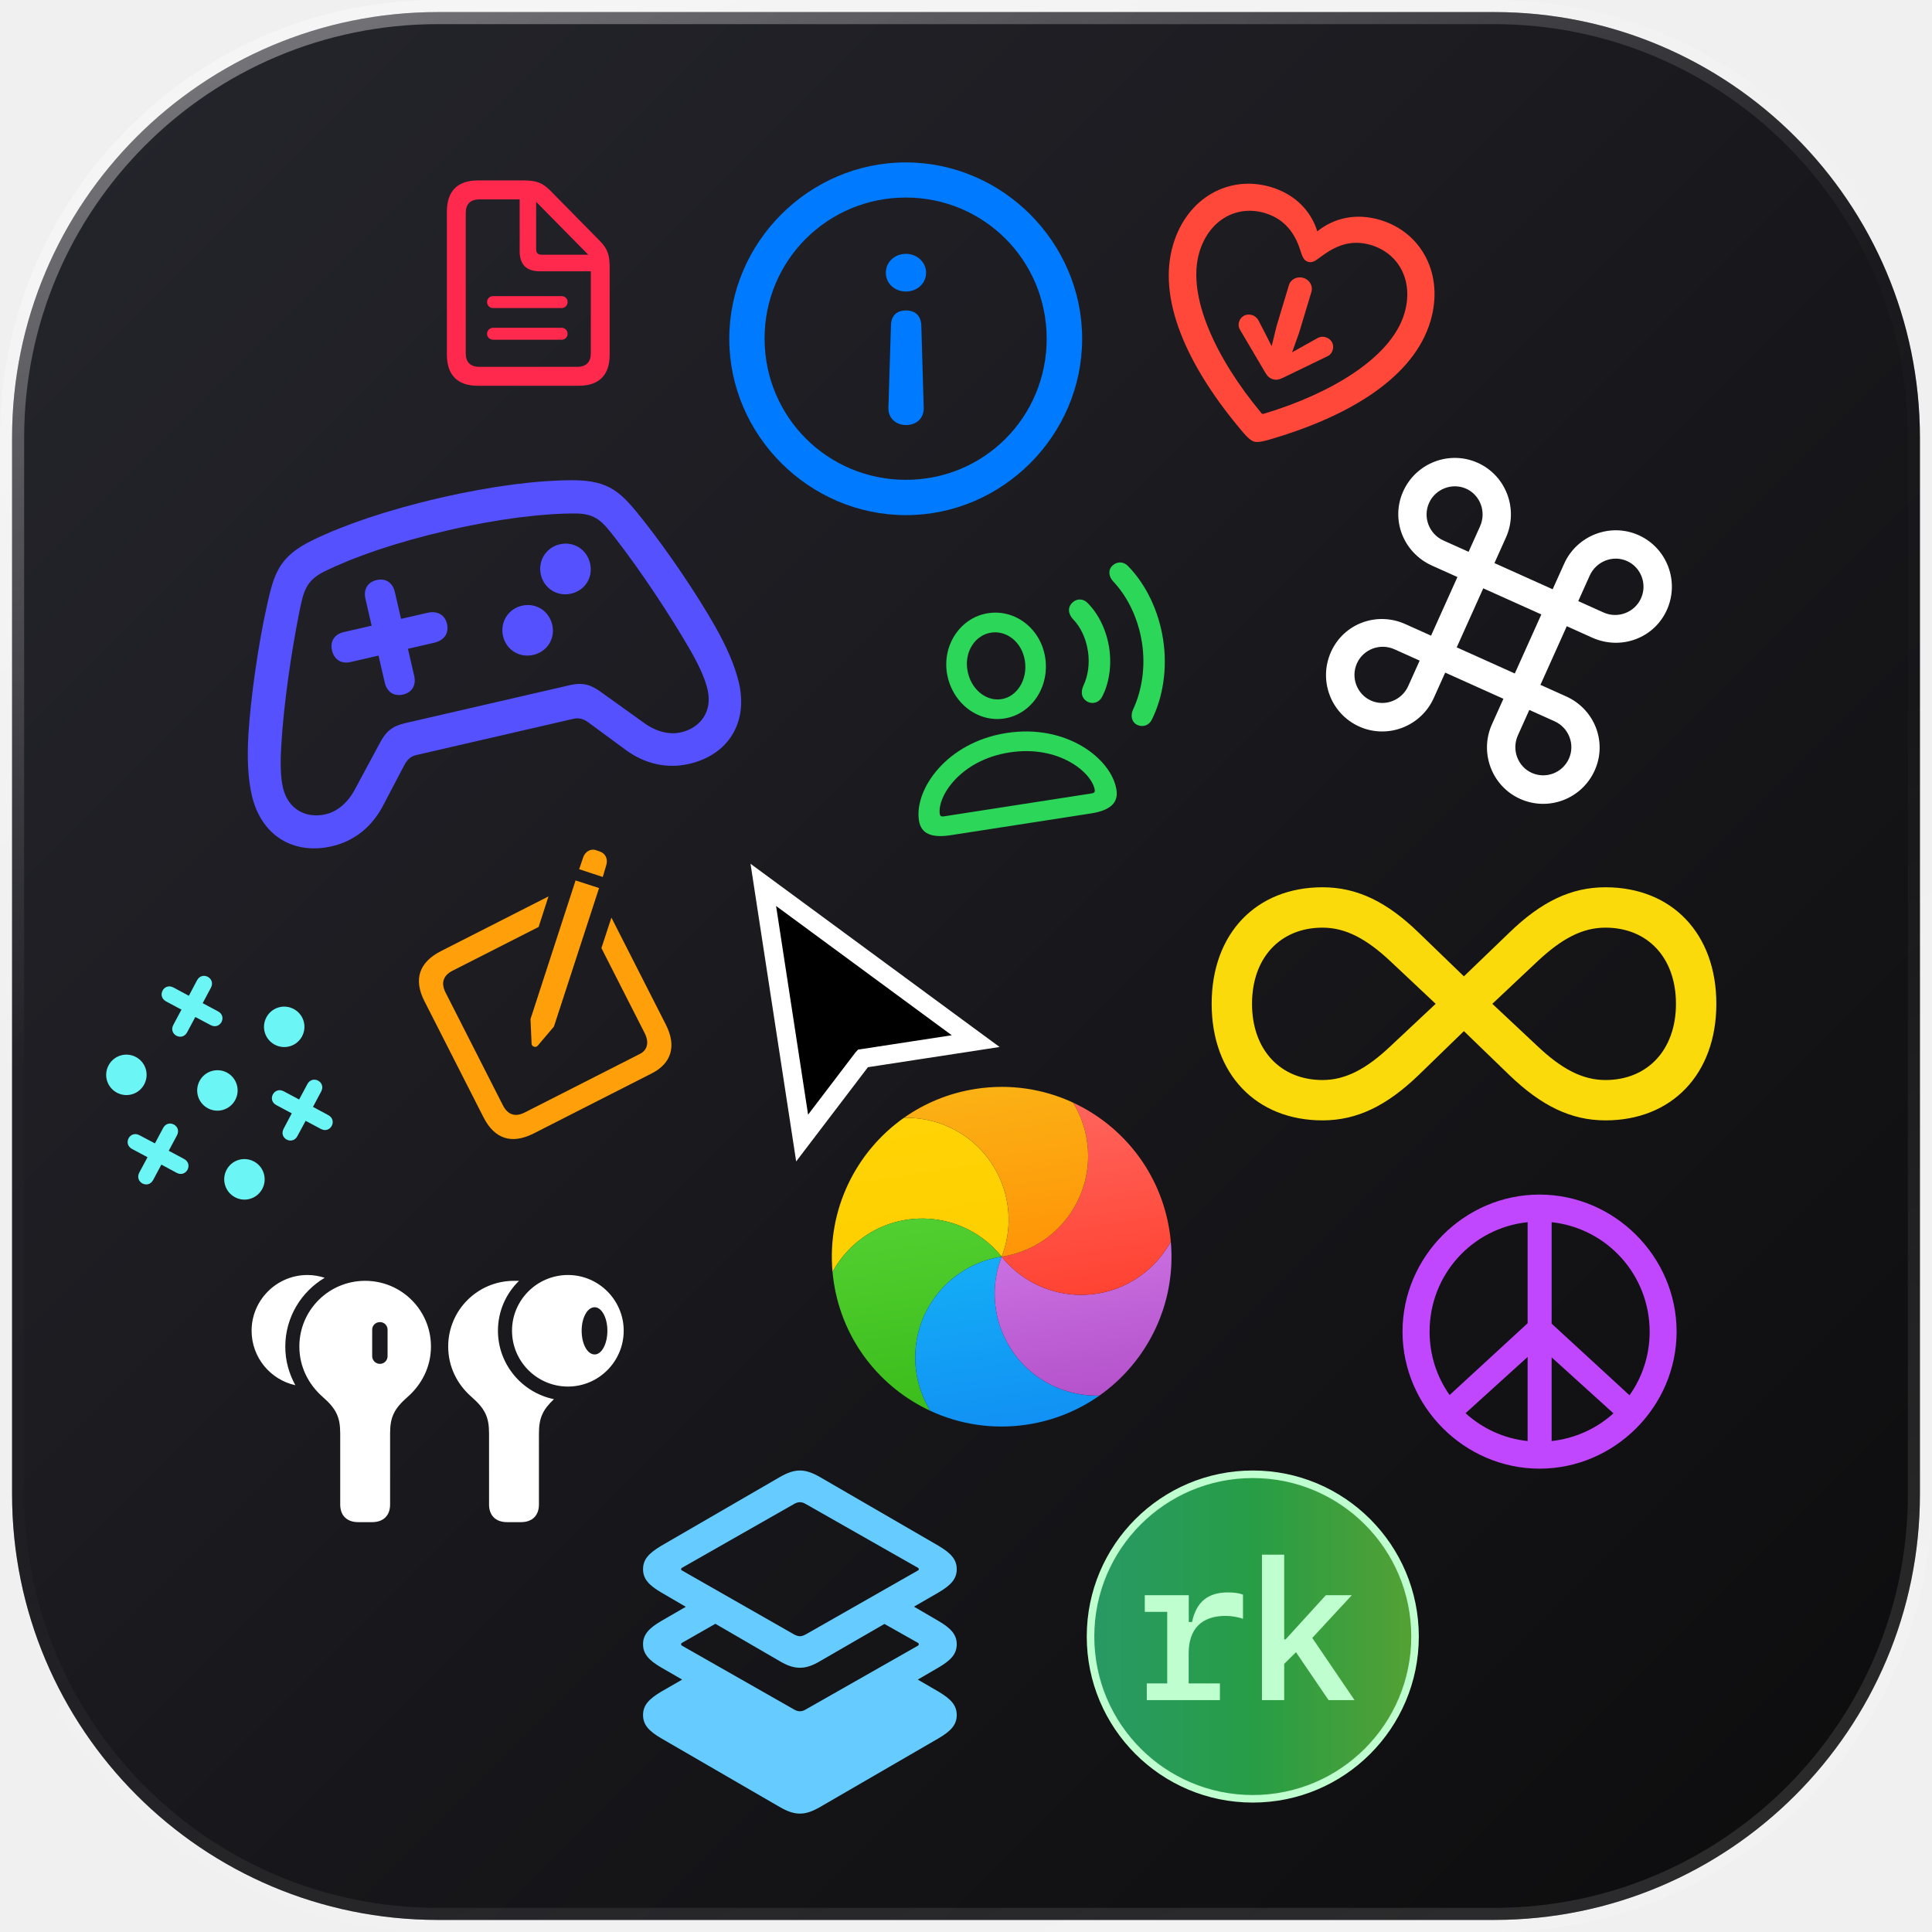
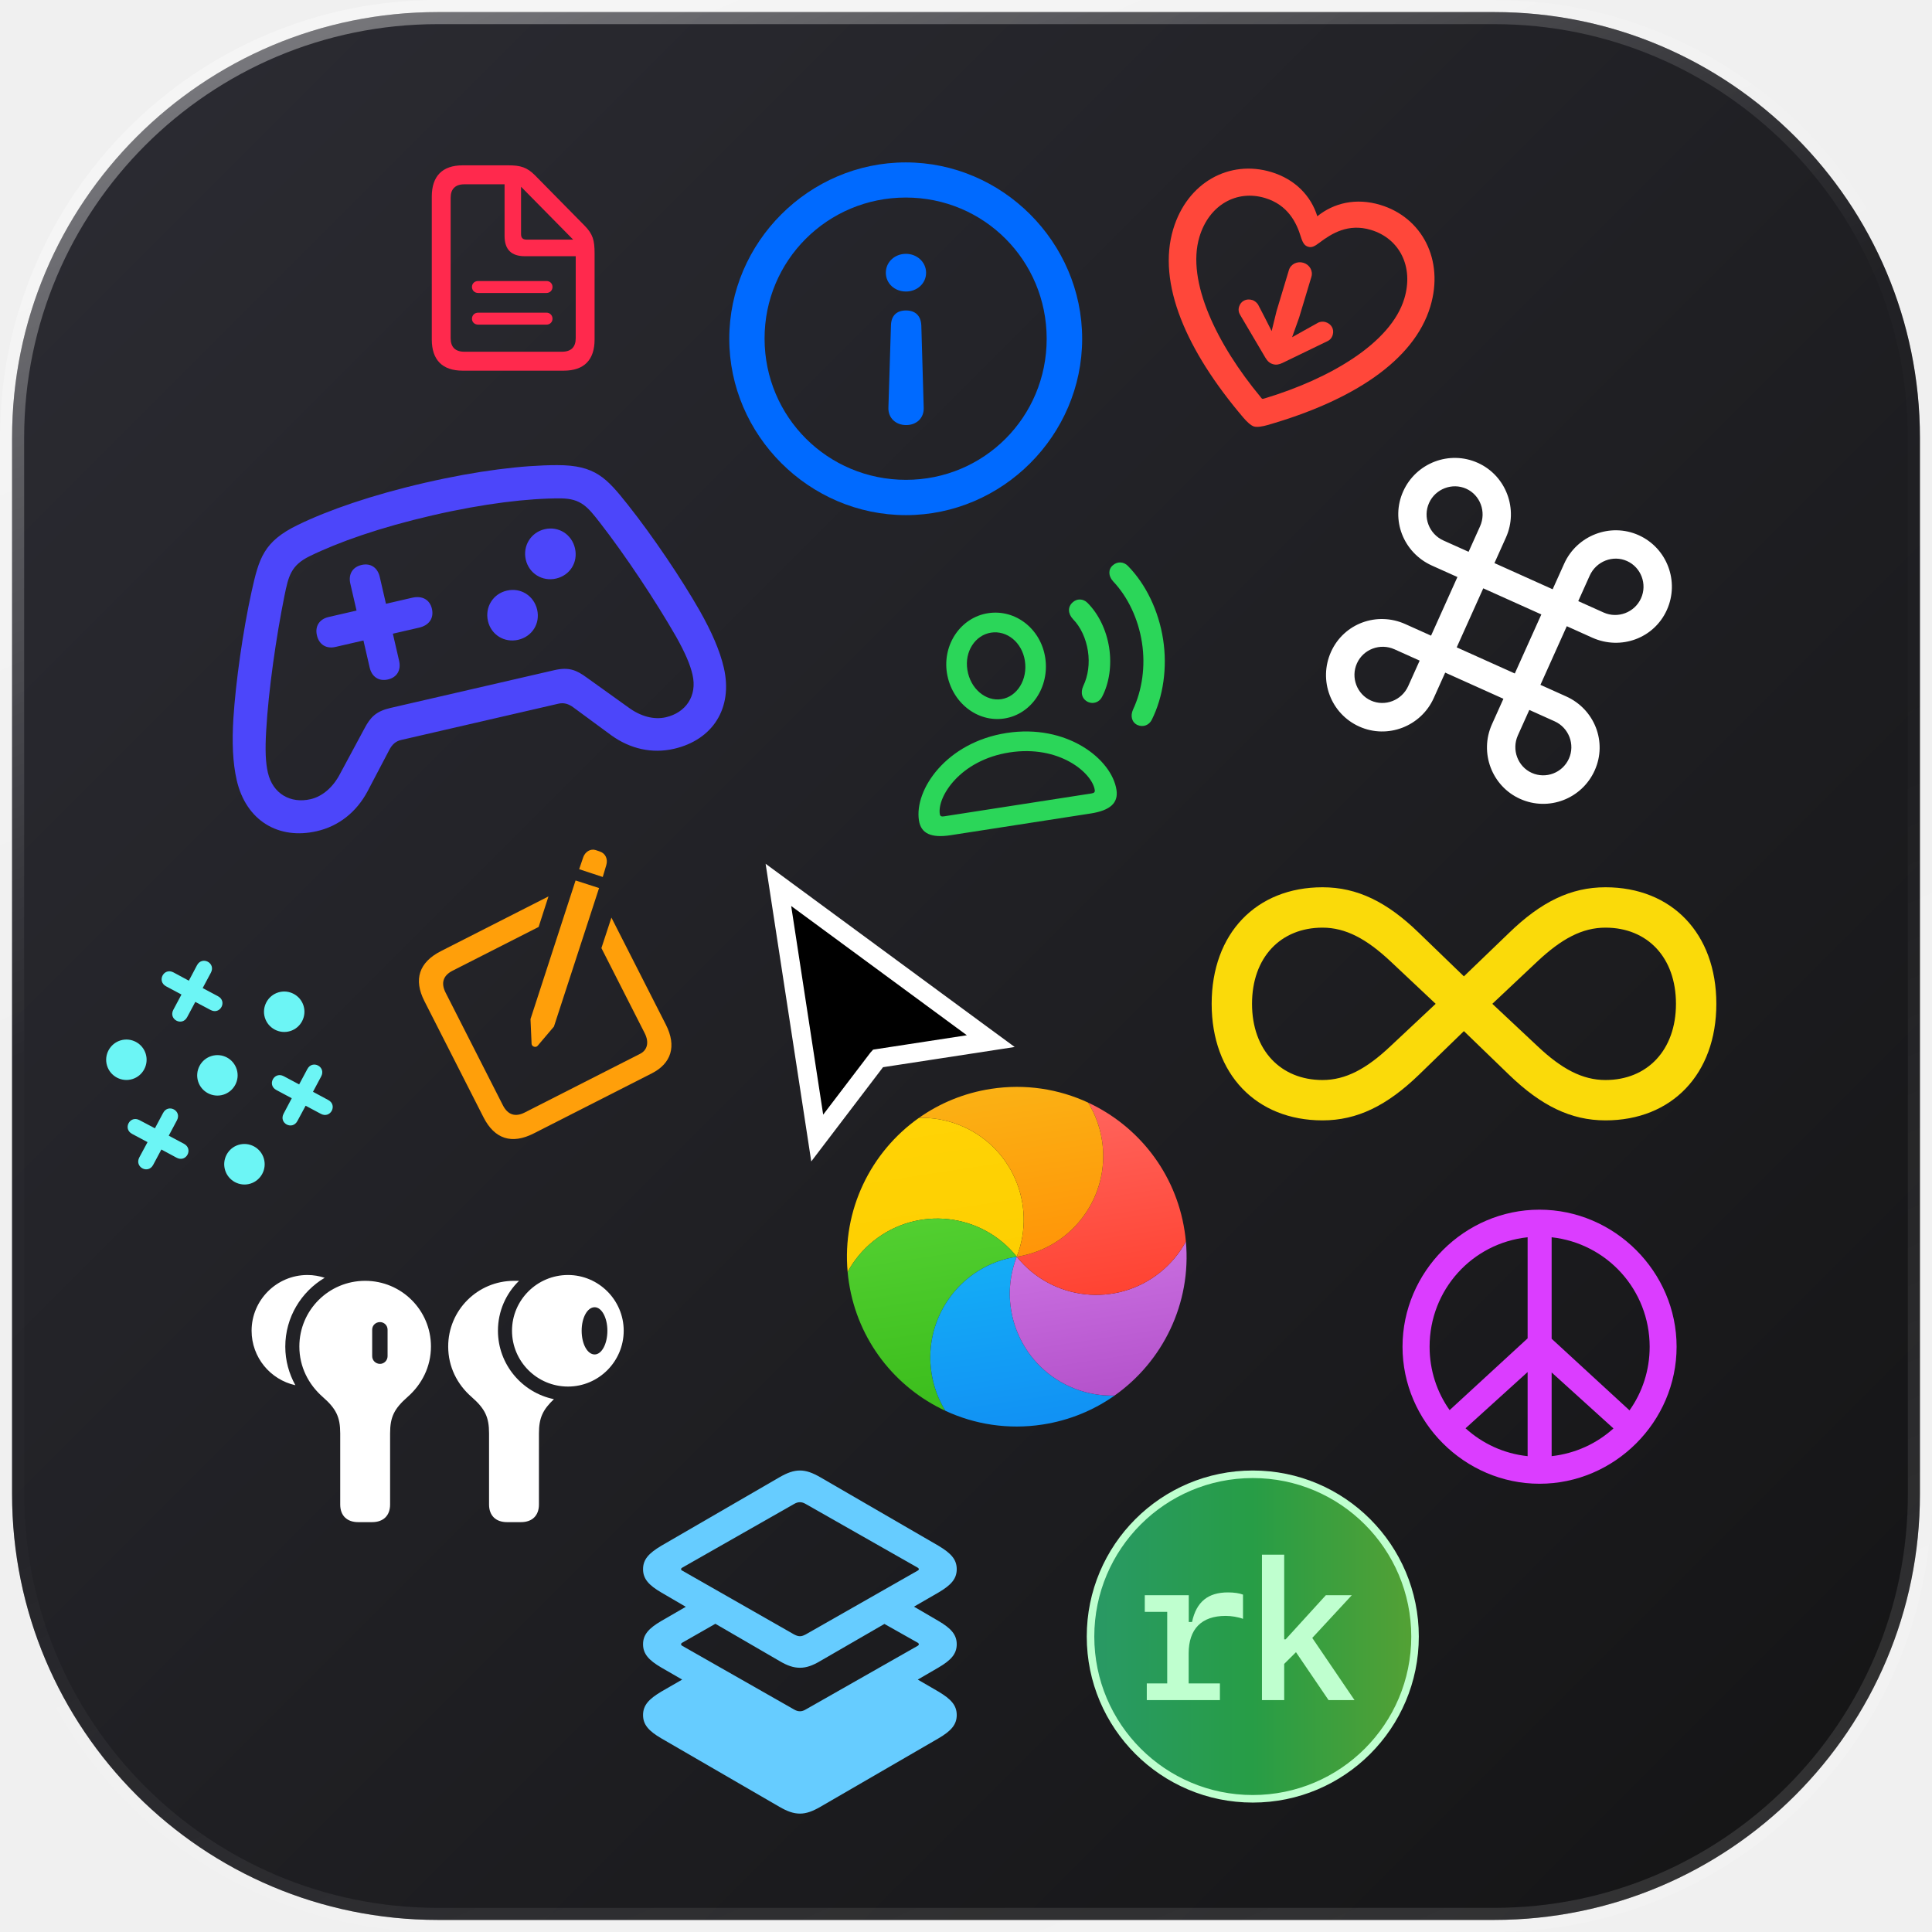
<svg xmlns="http://www.w3.org/2000/svg" width="128" height="128" viewBox="0 0 128 128" fill="none">
  <rect x="0.8" y="0.8" width="126.4" height="126.4" rx="28.2" fill="#020203" fill-opacity="0.3" />
-   <rect x="0.8" y="0.8" width="126.4" height="126.4" rx="28.2" fill="url(#paint0_linear_188_403)" fill-opacity="0.95" />
-   <rect x="0.8" y="0.8" width="126.4" height="126.4" rx="28.2" stroke="url(#paint1_linear_188_403)" stroke-width="1.6" />
-   <g clip-path="url(#clip0_188_403)" filter="url(#filter0_b_188_403)">
+   <rect x="0.8" y="0.8" width="126.4" height="126.4" rx="28.2" fill="url(#paint0_linear_189_112)" fill-opacity="0.9" />
+   <rect x="0.8" y="0.8" width="126.4" height="126.4" rx="28.2" stroke="url(#paint1_linear_189_112)" stroke-width="1.6" />
+   <g clip-path="url(#clip0_189_112)" filter="url(#filter0_b_189_112)">
    <path d="M96.558 38.23L94.811 42.114L93.107 41.348C91.229 40.503 89.032 41.3 88.183 43.187C87.335 45.074 88.168 47.288 90.055 48.136C91.924 48.977 94.141 48.135 94.99 46.247L95.748 44.562L99.605 46.296L98.847 47.982C97.998 49.869 98.84 52.087 100.709 52.927C102.596 53.776 104.805 52.93 105.653 51.042C106.502 49.155 105.64 46.983 103.762 46.139L102.058 45.373L103.804 41.488L105.508 42.255C107.39 43.09 109.588 42.294 110.436 40.407C111.281 38.528 110.452 36.306 108.565 35.457C106.696 34.617 104.474 35.468 103.63 37.346L102.867 39.041L99.011 37.306L99.773 35.611C100.617 33.733 99.779 31.506 97.91 30.666C96.023 29.817 93.811 30.673 92.966 32.551C92.117 34.438 92.98 36.61 94.854 37.464L96.558 38.23ZM95.631 35.809C94.678 35.38 94.255 34.265 94.679 33.321C95.099 32.387 96.215 31.963 97.14 32.379C98.065 32.795 98.489 33.911 98.056 34.873L97.298 36.558L95.631 35.809ZM106.24 40.579L104.563 39.825L105.321 38.139C105.754 37.178 106.869 36.754 107.794 37.17C108.729 37.59 109.143 38.702 108.723 39.636C108.299 40.58 107.183 41.003 106.24 40.579ZM96.511 42.889L98.27 38.978L102.118 40.708L100.359 44.62L96.511 42.889ZM92.389 43.018L94.056 43.768L93.298 45.454C92.87 46.407 91.754 46.83 90.829 46.414C89.904 45.998 89.476 44.891 89.901 43.948C90.321 43.013 91.436 42.59 92.389 43.018ZM102.998 47.789C103.941 48.213 104.365 49.328 103.944 50.263C103.52 51.206 102.418 51.625 101.483 51.205C100.558 50.789 100.135 49.673 100.563 48.72L101.321 47.035L102.998 47.789Z" fill="white" />
  </g>
  <path d="M75.37 48.038C75.737 48.195 76.134 48.049 76.313 47.678C77.068 46.159 77.35 44.239 77.058 42.356C76.764 40.465 75.921 38.713 74.734 37.502C74.451 37.203 74.029 37.184 73.728 37.452C73.411 37.722 73.427 38.17 73.748 38.517C74.723 39.547 75.413 40.995 75.658 42.573C75.902 44.144 75.667 45.728 75.066 47.011C74.873 47.437 74.986 47.869 75.37 48.038ZM66.543 47.601C68.337 47.323 69.55 45.511 69.248 43.568C68.95 41.647 67.262 40.346 65.46 40.626C63.666 40.904 62.44 42.68 62.736 44.586C63.045 46.528 64.741 47.881 66.543 47.601ZM72.091 46.511C72.435 46.664 72.833 46.526 73.014 46.17C73.485 45.274 73.667 44.087 73.484 42.91C73.301 41.727 72.769 40.658 72.047 39.939C71.767 39.655 71.346 39.644 71.067 39.908C70.738 40.196 70.739 40.645 71.087 41.018C71.594 41.534 71.948 42.295 72.077 43.129C72.205 43.955 72.09 44.781 71.773 45.44C71.562 45.9 71.688 46.322 72.091 46.511ZM66.344 46.321C65.309 46.481 64.286 45.634 64.091 44.376C63.894 43.156 64.618 42.075 65.66 41.914C66.702 41.752 67.71 42.548 67.901 43.777C68.095 45.027 67.386 46.159 66.344 46.321ZM62.985 55.334L72.269 53.894C73.549 53.695 74.105 53.198 73.969 52.327C73.653 50.287 70.682 47.942 66.684 48.563C62.694 49.182 60.566 52.317 60.882 54.357C61.017 55.228 61.697 55.534 62.985 55.334ZM62.54 54.085C62.361 54.112 62.286 54.071 62.264 53.929C62.087 52.79 63.601 50.36 66.884 49.85C70.174 49.34 72.353 51.197 72.53 52.336C72.552 52.478 72.493 52.54 72.314 52.568L62.54 54.085Z" fill="#2BD659" />
-   <path d="M59.883 74.061C60.759 74.036 61.655 74.182 62.523 74.52C65.997 75.874 67.716 79.786 66.363 83.26C64.031 80.352 59.783 79.884 56.875 82.216C56.149 82.798 55.575 83.499 55.158 84.27C54.785 80.165 56.687 76.317 59.883 74.061V74.061Z" fill="url(#paint2_linear_188_403)" />
-   <path d="M55.158 84.27C55.574 83.5 56.148 82.798 56.874 82.216C59.783 79.884 64.031 80.352 66.363 83.26C62.678 83.825 60.149 87.271 60.714 90.956C60.855 91.876 61.176 92.724 61.636 93.47C58.334 91.938 55.836 88.834 55.243 84.966C55.207 84.733 55.179 84.501 55.158 84.27V84.27Z" fill="url(#paint3_linear_188_403)" />
-   <path d="M61.636 93.47C61.176 92.724 60.855 91.876 60.714 90.955C60.149 87.271 62.678 83.825 66.363 83.26C65.01 86.734 66.729 90.647 70.203 92C71.071 92.338 71.967 92.484 72.844 92.459C71.466 93.431 69.848 94.107 68.068 94.38C65.795 94.729 63.576 94.371 61.636 93.47V93.47Z" fill="url(#paint4_linear_188_403)" />
-   <path d="M72.844 92.459C71.967 92.484 71.071 92.338 70.203 92C66.729 90.647 65.01 86.734 66.363 83.26C68.695 86.169 72.943 86.636 75.852 84.304C76.578 83.722 77.152 83.021 77.568 82.251C77.942 86.355 76.04 90.204 72.844 92.459V92.459Z" fill="url(#paint5_linear_188_403)" />
-   <path d="M77.568 82.251C77.152 83.021 76.578 83.722 75.852 84.305C72.943 86.636 68.695 86.169 66.363 83.26C70.048 82.695 72.577 79.25 72.012 75.565C71.87 74.645 71.549 73.796 71.09 73.05C74.392 74.583 76.89 77.687 77.483 81.555C77.519 81.787 77.547 82.019 77.568 82.251V82.251Z" fill="url(#paint6_linear_188_403)" />
-   <path d="M71.091 73.05C71.55 73.796 71.871 74.644 72.012 75.565C72.577 79.25 70.048 82.695 66.363 83.26C67.716 79.786 65.997 75.874 62.523 74.52C61.655 74.182 60.759 74.036 59.883 74.061C61.26 73.089 62.878 72.413 64.658 72.14C66.931 71.791 69.15 72.149 71.091 73.05V73.05Z" fill="url(#paint7_linear_188_403)" />
-   <path d="M51.788 59.521L50.571 58.626L50.8 60.12L52.92 73.943L53.143 75.398L54.035 74.227L57.15 70.136L57.16 70.125L63.151 69.206L64.641 68.977L63.427 68.085L51.788 59.521Z" fill="black" stroke="white" stroke-width="1.25" />
-   <path d="M60.011 10.76C53.604 10.76 48.316 16.049 48.316 22.445C48.316 28.84 53.615 34.129 60.023 34.129C66.418 34.129 71.696 28.84 71.696 22.445C71.696 16.049 66.407 10.76 60.011 10.76ZM60.011 13.088C65.198 13.088 69.345 17.258 69.345 22.445C69.345 27.631 65.198 31.79 60.023 31.79C54.836 31.79 50.666 27.631 50.655 22.445C50.643 17.258 54.825 13.088 60.011 13.088ZM60.023 20.569C59.401 20.569 59.039 20.919 59.028 21.574L58.859 27.01C58.836 27.677 59.333 28.162 60.034 28.162C60.734 28.162 61.22 27.688 61.198 27.021L61.04 21.574C61.017 20.93 60.655 20.569 60.023 20.569ZM60.023 16.817C59.288 16.817 58.689 17.348 58.689 18.071C58.689 18.783 59.277 19.314 60.023 19.314C60.757 19.314 61.356 18.783 61.356 18.071C61.356 17.359 60.746 16.817 60.023 16.817Z" fill="#007BFF" />
-   <g clip-path="url(#clip1_188_403)">
-     <path d="M16.683 52.688C17.302 55.374 19.452 56.653 21.996 56.066C23.45 55.731 24.615 54.801 25.345 53.438L26.779 50.707C26.978 50.313 27.231 50.104 27.573 50.026L38 47.621C38.342 47.542 38.661 47.619 39.013 47.886L41.498 49.714C42.751 50.619 44.206 50.945 45.659 50.609C48.203 50.023 49.576 47.932 48.957 45.245C48.69 44.089 48.135 42.837 47.37 41.483C46.162 39.361 44.275 36.56 42.606 34.452C41.186 32.669 40.442 31.808 37.893 31.816C35.656 31.822 32.675 32.173 29.141 32.988C25.606 33.803 22.762 34.795 20.748 35.77C18.464 36.876 18.161 37.978 17.666 40.203C17.088 42.83 16.618 46.173 16.461 48.61C16.367 50.163 16.416 51.531 16.683 52.688ZM18.748 52.188C18.593 51.517 18.561 50.677 18.634 49.431C18.785 46.718 19.306 43.142 19.848 40.465C20.11 39.187 20.268 38.466 21.497 37.858C23.414 36.918 26.17 35.946 29.639 35.146C33.096 34.349 36.011 34.013 38.146 34.019C39.516 34.028 39.952 34.612 40.758 35.643C42.44 37.807 44.43 40.804 45.788 43.17C46.398 44.258 46.727 45.029 46.881 45.701C47.209 47.121 46.419 48.219 45.119 48.519C44.326 48.702 43.448 48.464 42.653 47.882L39.861 45.882C39.176 45.378 38.667 45.183 37.72 45.401L26.863 47.905C25.905 48.126 25.534 48.524 25.139 49.276L23.515 52.295C23.055 53.166 22.359 53.767 21.577 53.948C20.267 54.25 19.075 53.609 18.748 52.188ZM21.996 43.09C22.138 43.706 22.612 44.003 23.229 43.861L25.079 43.434L25.492 45.229C25.635 45.845 26.101 46.155 26.706 46.016C27.301 45.879 27.584 45.396 27.442 44.779L27.028 42.984L28.767 42.583C29.439 42.428 29.758 41.949 29.615 41.332C29.478 40.738 28.982 40.446 28.31 40.601L26.571 41.002L26.159 39.219C26.017 38.602 25.551 38.292 24.957 38.429C24.351 38.569 24.068 39.051 24.21 39.668L24.622 41.452L22.772 41.878C22.155 42.021 21.858 42.495 21.996 43.09ZM37.84 39.331C38.765 39.118 39.307 38.251 39.094 37.326C38.881 36.401 38.011 35.848 37.086 36.061C36.183 36.269 35.621 37.153 35.834 38.078C36.048 39.002 36.937 39.54 37.84 39.331ZM35.331 43.389C36.256 43.176 36.799 42.309 36.588 41.395C36.374 40.47 35.505 39.916 34.58 40.13C33.666 40.34 33.115 41.221 33.328 42.146C33.539 43.06 34.417 43.6 35.331 43.389Z" fill="#5551FF" />
+   <path d="M60.883 74.061C61.759 74.036 62.655 74.182 63.523 74.52C66.997 75.874 68.716 79.786 67.363 83.26C65.031 80.352 60.783 79.884 57.875 82.216C57.149 82.798 56.575 83.499 56.158 84.27C55.785 80.165 57.687 76.317 60.883 74.061V74.061Z" fill="url(#paint2_linear_189_112)" />
+   <path d="M56.158 84.27C56.574 83.5 57.148 82.798 57.874 82.216C60.783 79.884 65.031 80.352 67.363 83.26C63.678 83.825 61.149 87.271 61.714 90.956C61.855 91.876 62.176 92.724 62.636 93.47C59.334 91.938 56.836 88.834 56.243 84.966C56.207 84.733 56.179 84.501 56.158 84.27V84.27Z" fill="url(#paint3_linear_189_112)" />
+   <path d="M62.636 93.47C62.176 92.724 61.855 91.876 61.714 90.955C61.149 87.271 63.678 83.825 67.363 83.26C66.01 86.734 67.729 90.647 71.203 92C72.071 92.338 72.967 92.484 73.844 92.459C72.466 93.431 70.848 94.107 69.068 94.38C66.795 94.729 64.576 94.371 62.636 93.47V93.47Z" fill="url(#paint4_linear_189_112)" />
+   <path d="M73.844 92.459C72.967 92.484 72.071 92.338 71.203 92C67.729 90.647 66.01 86.734 67.363 83.26C69.695 86.169 73.943 86.636 76.852 84.304C77.578 83.722 78.152 83.021 78.568 82.251C78.942 86.355 77.04 90.204 73.844 92.459V92.459Z" fill="url(#paint5_linear_189_112)" />
+   <path d="M78.568 82.251C78.152 83.021 77.578 83.722 76.852 84.305C73.943 86.636 69.695 86.169 67.363 83.26C71.048 82.695 73.577 79.25 73.012 75.565C72.87 74.645 72.549 73.796 72.09 73.05C75.392 74.583 77.89 77.687 78.483 81.555C78.519 81.787 78.547 82.019 78.568 82.251V82.251Z" fill="url(#paint6_linear_189_112)" />
+   <path d="M72.091 73.05C72.55 73.796 72.871 74.644 73.012 75.565C73.577 79.25 71.048 82.695 67.363 83.26C68.716 79.786 66.997 75.874 63.523 74.52C62.655 74.182 61.759 74.036 60.883 74.061C62.26 73.089 63.878 72.413 65.658 72.14C67.931 71.791 70.15 72.149 72.091 73.05V73.05Z" fill="url(#paint7_linear_189_112)" />
+   <path d="M52.788 59.521L51.571 58.626L51.8 60.12L53.92 73.943L54.143 75.398L55.035 74.227L58.15 70.136L58.16 70.125L64.151 69.206L65.641 68.977L64.427 68.085L52.788 59.521Z" fill="black" stroke="white" stroke-width="1.25" />
+   <path d="M60.011 10.76C53.604 10.76 48.316 16.049 48.316 22.445C48.316 28.84 53.615 34.129 60.023 34.129C66.418 34.129 71.696 28.84 71.696 22.445C71.696 16.049 66.407 10.76 60.011 10.76ZM60.011 13.088C65.198 13.088 69.345 17.258 69.345 22.445C69.345 27.631 65.198 31.79 60.023 31.79C54.836 31.79 50.666 27.631 50.655 22.445C50.643 17.258 54.825 13.088 60.011 13.088ZM60.023 20.569C59.401 20.569 59.039 20.919 59.028 21.574L58.859 27.01C58.836 27.677 59.333 28.162 60.034 28.162C60.734 28.162 61.22 27.688 61.198 27.021L61.04 21.574C61.017 20.93 60.655 20.569 60.023 20.569ZM60.023 16.817C59.288 16.817 58.689 17.348 58.689 18.071C58.689 18.783 59.277 19.314 60.023 19.314C60.757 19.314 61.356 18.783 61.356 18.071C61.356 17.359 60.746 16.817 60.023 16.817Z" fill="#006AFF" />
+   <g clip-path="url(#clip1_189_112)">
+     <path d="M15.683 51.688C16.302 54.374 18.452 55.653 20.996 55.066C22.45 54.731 23.615 53.801 24.345 52.438L25.779 49.707C25.978 49.313 26.231 49.104 26.573 49.026L37 46.621C37.342 46.542 37.661 46.619 38.013 46.886L40.498 48.714C41.751 49.619 43.206 49.945 44.659 49.609C47.203 49.023 48.576 46.932 47.957 44.245C47.69 43.089 47.135 41.837 46.37 40.483C45.162 38.361 43.275 35.56 41.606 33.452C40.186 31.669 39.442 30.808 36.893 30.816C34.656 30.822 31.675 31.173 28.141 31.988C24.606 32.803 21.762 33.795 19.748 34.77C17.464 35.876 17.161 36.978 16.666 39.203C16.088 41.83 15.618 45.173 15.461 47.61C15.367 49.163 15.416 50.531 15.683 51.688ZM17.748 51.188C17.593 50.517 17.561 49.677 17.634 48.431C17.785 45.718 18.306 42.142 18.848 39.465C19.11 38.187 19.268 37.466 20.497 36.858C22.414 35.918 25.17 34.946 28.639 34.146C32.096 33.349 35.011 33.013 37.146 33.019C38.516 33.028 38.952 33.612 39.758 34.643C41.44 36.807 43.43 39.804 44.788 42.17C45.398 43.258 45.727 44.029 45.881 44.701C46.209 46.121 45.419 47.219 44.119 47.519C43.326 47.702 42.448 47.464 41.653 46.882L38.861 44.882C38.176 44.378 37.667 44.183 36.72 44.401L25.863 46.905C24.905 47.126 24.534 47.524 24.139 48.276L22.515 51.295C22.055 52.166 21.359 52.767 20.577 52.948C19.267 53.25 18.075 52.609 17.748 51.188ZM20.996 42.09C21.138 42.706 21.612 43.003 22.229 42.861L24.079 42.434L24.492 44.229C24.635 44.845 25.101 45.155 25.706 45.016C26.301 44.879 26.584 44.396 26.442 43.779L26.028 41.984L27.767 41.583C28.439 41.428 28.758 40.949 28.615 40.332C28.478 39.738 27.982 39.446 27.31 39.601L25.571 40.002L25.159 38.219C25.017 37.602 24.551 37.292 23.957 37.429C23.351 37.569 23.068 38.051 23.21 38.668L23.622 40.452L21.772 40.878C21.155 41.021 20.858 41.495 20.996 42.09ZM36.84 38.331C37.765 38.118 38.307 37.251 38.094 36.326C37.881 35.401 37.011 34.848 36.086 35.061C35.183 35.269 34.621 36.153 34.834 37.078C35.048 38.002 35.937 38.54 36.84 38.331ZM34.331 42.389C35.256 42.176 35.799 41.309 35.588 40.395C35.374 39.47 34.505 38.916 33.58 39.13C32.666 39.34 32.115 40.221 32.328 41.146C32.539 42.06 33.417 42.6 34.331 42.389Z" fill="#4C46FA" />
  </g>
-   <g clip-path="url(#clip2_188_403)">
+   <g clip-path="url(#clip2_189_112)">
    <path d="M39.934 58.102L40.168 57.316C40.286 56.917 40.119 56.538 39.734 56.412L39.467 56.32C39.123 56.207 38.757 56.436 38.635 56.81L38.371 57.587L39.934 58.102ZM35.617 69.29L36.7 68.013L39.69 58.835L38.133 58.333L35.147 67.518L35.219 69.155C35.23 69.344 35.494 69.429 35.617 69.29ZM35.358 75.094L43.18 71.115C44.47 70.459 44.846 69.321 44.115 67.884L40.508 60.794L39.845 62.813L42.711 68.447C43.038 69.091 42.86 69.588 42.41 69.817L34.762 73.707C34.144 74.021 33.644 73.869 33.316 73.225L29.522 65.764C29.194 65.12 29.366 64.627 29.984 64.312L35.685 61.413L36.338 59.39L29.213 63.014C27.763 63.752 27.387 64.889 28.118 66.326L32.035 74.028C32.766 75.465 33.907 75.832 35.358 75.094Z" fill="#FF9F0A" />
  </g>
-   <path d="M77.73 16.179C76.647 19.773 78.599 24.234 82.382 28.678C82.593 28.925 82.862 29.19 83.08 29.256C83.299 29.321 83.67 29.249 83.981 29.16C89.598 27.547 93.68 24.903 94.763 21.309C95.698 18.204 94.201 15.403 91.449 14.575C89.842 14.09 88.367 14.445 87.275 15.328C86.867 14.002 85.828 12.881 84.22 12.397C81.46 11.566 78.665 13.074 77.73 16.179ZM79.466 16.693C80.105 14.572 81.935 13.554 83.812 14.119C85.326 14.575 85.9 15.749 86.19 16.708C86.321 17.124 86.448 17.282 86.667 17.347C86.894 17.416 87.073 17.341 87.418 17.078C88.226 16.468 89.324 15.779 90.83 16.233C92.715 16.801 93.679 18.661 93.04 20.782C92.148 23.744 88.079 26.098 83.818 27.385C83.727 27.413 83.667 27.431 83.633 27.421C83.599 27.411 83.559 27.362 83.507 27.291C80.665 23.865 78.574 19.655 79.466 16.693ZM86.884 19.34C87.005 18.936 86.752 18.529 86.356 18.41C85.952 18.289 85.516 18.488 85.394 18.892L84.575 21.61L84.25 22.934L83.813 22.069L83.389 21.252C83.306 21.071 83.138 20.929 82.961 20.876C82.574 20.759 82.206 20.942 82.092 21.321C82.029 21.531 82.065 21.716 82.184 21.899L83.837 24.701C83.977 24.936 84.123 25.063 84.333 25.126C84.535 25.187 84.726 25.162 84.973 25.043L87.907 23.623C88.107 23.537 88.231 23.399 88.295 23.189C88.409 22.81 88.204 22.455 87.825 22.341C87.64 22.285 87.421 22.311 87.26 22.418L86.456 22.865L85.605 23.343L86.065 22.058L86.884 19.34Z" fill="#FF473A" />
+   <path d="M77.73 15.179C76.647 18.773 78.599 23.234 82.382 27.678C82.593 27.925 82.862 28.19 83.08 28.256C83.299 28.321 83.67 28.249 83.981 28.16C89.598 26.547 93.68 23.903 94.763 20.309C95.698 17.204 94.201 14.403 91.449 13.575C89.842 13.09 88.367 13.445 87.275 14.328C86.867 13.002 85.828 11.881 84.22 11.397C81.46 10.566 78.665 12.074 77.73 15.179ZM79.466 15.693C80.105 13.572 81.935 12.554 83.812 13.119C85.326 13.575 85.9 14.749 86.19 15.708C86.321 16.124 86.448 16.282 86.667 16.347C86.894 16.416 87.073 16.341 87.418 16.078C88.226 15.468 89.324 14.779 90.83 15.233C92.715 15.801 93.679 17.661 93.04 19.782C92.148 22.744 88.079 25.098 83.818 26.385C83.727 26.413 83.667 26.431 83.633 26.421C83.599 26.411 83.559 26.362 83.507 26.291C80.665 22.865 78.574 18.655 79.466 15.693ZM86.884 18.34C87.005 17.936 86.752 17.529 86.356 17.41C85.952 17.289 85.516 17.488 85.394 17.892L84.575 20.61L84.25 21.934L83.813 21.069L83.389 20.252C83.306 20.071 83.138 19.929 82.961 19.876C82.574 19.759 82.206 19.942 82.092 20.321C82.029 20.531 82.065 20.716 82.184 20.899L83.837 23.701C83.977 23.936 84.123 24.063 84.333 24.126C84.535 24.187 84.726 24.162 84.973 24.043L87.907 22.623C88.107 22.537 88.231 22.399 88.295 22.189C88.409 21.81 88.204 21.455 87.825 21.341C87.64 21.285 87.421 21.311 87.26 21.418L86.456 21.865L85.605 22.343L86.065 21.058L86.884 18.34Z" fill="#FF473A" />
  <path d="M113.712 66.506C113.712 61.835 110.749 58.784 106.367 58.784C104.069 58.784 102.098 59.751 99.988 61.798L96.987 64.686L93.999 61.798C91.89 59.751 89.918 58.784 87.621 58.784C83.239 58.784 80.276 61.835 80.276 66.506C80.276 71.177 83.239 74.228 87.621 74.228C89.918 74.228 91.89 73.249 93.999 71.215L96.987 68.314L99.988 71.215C102.098 73.249 104.069 74.228 106.367 74.228C110.749 74.228 113.712 71.177 113.712 66.506ZM95.117 66.506L92.116 69.319C90.534 70.813 89.153 71.554 87.621 71.554C84.846 71.554 82.95 69.57 82.95 66.506C82.95 63.43 84.846 61.459 87.621 61.459C89.153 61.459 90.534 62.2 92.128 63.694L95.117 66.506ZM98.871 66.506L101.859 63.694C103.454 62.2 104.822 61.459 106.367 61.459C109.141 61.459 111.037 63.43 111.037 66.506C111.037 69.57 109.141 71.554 106.367 71.554C104.835 71.554 103.454 70.813 101.872 69.319L98.871 66.506Z" fill="#FADA0A" />
-   <path d="M102 97.302C106.966 97.302 111.079 93.197 111.079 88.223C111.079 83.257 106.966 79.144 101.991 79.144C97.025 79.144 92.921 83.257 92.921 88.223C92.921 93.197 97.034 97.302 102 97.302ZM94.714 88.223C94.714 84.443 97.544 81.358 101.209 80.972V87.669L96.041 92.424C95.206 91.246 94.714 89.796 94.714 88.223ZM102.8 87.695V80.972C106.465 81.376 109.286 84.452 109.295 88.223C109.295 89.796 108.803 91.255 107.959 92.441L102.8 87.695ZM101.209 89.901V95.474C99.627 95.307 98.212 94.639 97.096 93.628L101.209 89.901ZM102.8 89.928L106.896 93.637C105.788 94.639 104.373 95.298 102.8 95.474V89.928Z" fill="#C147FF" />
-   <path d="M31.654 25.558H38.346C39.696 25.558 40.393 24.849 40.393 23.493V17.793C40.393 16.914 40.28 16.512 39.733 15.953L36.45 12.62C35.917 12.08 35.477 11.954 34.686 11.954H31.654C30.31 11.954 29.607 12.664 29.607 14.026V23.493C29.607 24.849 30.31 25.558 31.654 25.558ZM31.761 24.303C31.158 24.303 30.857 23.989 30.857 23.411V14.101C30.857 13.53 31.158 13.21 31.767 13.21H34.429V16.625C34.429 17.535 34.874 17.975 35.779 17.975H39.143V23.411C39.143 23.989 38.842 24.303 38.233 24.303H31.761ZM35.898 16.876C35.634 16.876 35.521 16.763 35.521 16.506V13.373L38.974 16.876H35.898ZM37.21 19.619H32.677C32.439 19.619 32.269 19.789 32.269 20.009C32.269 20.235 32.439 20.41 32.677 20.41H37.21C37.436 20.41 37.605 20.235 37.605 20.009C37.605 19.789 37.436 19.619 37.21 19.619ZM37.21 21.716H32.677C32.439 21.716 32.269 21.892 32.269 22.118C32.269 22.338 32.439 22.507 32.677 22.507H37.21C37.436 22.507 37.605 22.338 37.605 22.118C37.605 21.892 37.436 21.716 37.21 21.716Z" fill="#FF294D" />
+   <path d="M102 98.302C106.966 98.302 111.079 94.197 111.079 89.223C111.079 84.257 106.966 80.144 101.991 80.144C97.025 80.144 92.921 84.257 92.921 89.223C92.921 94.197 97.034 98.302 102 98.302ZM94.714 89.223C94.714 85.443 97.544 82.358 101.209 81.972V88.669L96.041 93.424C95.206 92.246 94.714 90.796 94.714 89.223ZM102.8 88.695V81.972C106.465 82.376 109.286 85.452 109.295 89.223C109.295 90.796 108.803 92.255 107.959 93.441L102.8 88.695ZM101.209 90.901V96.474C99.627 96.307 98.212 95.639 97.096 94.628L101.209 90.901ZM102.8 90.928L106.896 94.637C105.788 95.639 104.373 96.298 102.8 96.474V90.928Z" fill="#DB3DFF" />
+   <path d="M30.654 24.558H37.346C38.696 24.558 39.393 23.849 39.393 22.493V16.793C39.393 15.914 39.28 15.512 38.733 14.953L35.45 11.62C34.917 11.08 34.477 10.954 33.686 10.954H30.654C29.31 10.954 28.607 11.664 28.607 13.026V22.493C28.607 23.849 29.31 24.558 30.654 24.558ZM30.761 23.303C30.158 23.303 29.857 22.989 29.857 22.411V13.101C29.857 12.53 30.158 12.21 30.767 12.21H33.429V15.625C33.429 16.535 33.874 16.975 34.779 16.975H38.143V22.411C38.143 22.989 37.842 23.303 37.233 23.303H30.761ZM34.898 15.876C34.634 15.876 34.521 15.763 34.521 15.506V12.373L37.974 15.876H34.898ZM36.21 18.619H31.677C31.439 18.619 31.269 18.789 31.269 19.009C31.269 19.235 31.439 19.41 31.677 19.41H36.21C36.436 19.41 36.605 19.235 36.605 19.009C36.605 18.789 36.436 18.619 36.21 18.619ZM36.21 20.716H31.677C31.439 20.716 31.269 20.892 31.269 21.118C31.269 21.338 31.439 21.507 31.677 21.507H36.21C36.436 21.507 36.605 21.338 36.605 21.118C36.605 20.892 36.436 20.716 36.21 20.716Z" fill="#FF294D" />
  <path d="M54.356 119.704L62.171 115.174C63.014 114.682 63.386 114.26 63.386 113.627C63.386 112.984 63.014 112.573 62.171 112.07L60.805 111.277L62.171 110.483C63.014 109.991 63.386 109.569 63.386 108.936C63.386 108.304 63.014 107.882 62.171 107.39L60.554 106.445L62.171 105.511C63.014 105.019 63.386 104.597 63.386 103.964C63.386 103.321 63.014 102.91 62.171 102.407L54.356 97.877C53.834 97.576 53.422 97.425 53 97.425C52.568 97.425 52.156 97.576 51.634 97.877L43.819 102.407C42.975 102.91 42.604 103.321 42.604 103.964C42.604 104.597 42.975 105.019 43.819 105.511L45.436 106.455L43.819 107.39C42.975 107.882 42.604 108.304 42.604 108.936C42.604 109.569 42.975 109.991 43.819 110.483L45.195 111.277L43.819 112.07C42.975 112.573 42.604 112.984 42.604 113.627C42.604 114.26 42.975 114.682 43.819 115.174L51.634 119.704C52.156 120.006 52.568 120.156 53 120.156C53.422 120.156 53.834 120.006 54.356 119.704ZM53 108.404C52.859 108.404 52.739 108.354 52.588 108.273L45.195 104.055C45.145 104.035 45.125 104.004 45.125 103.964C45.125 103.914 45.145 103.894 45.195 103.864L52.588 99.655C52.739 99.565 52.859 99.525 53 99.525C53.131 99.525 53.251 99.565 53.402 99.655L60.805 103.864C60.845 103.894 60.875 103.914 60.875 103.964C60.875 104.004 60.845 104.035 60.805 104.055L53.402 108.273C53.251 108.354 53.131 108.404 53 108.404ZM53 110.493C53.422 110.493 53.834 110.353 54.356 110.041L58.595 107.59L60.805 108.836C60.845 108.866 60.875 108.886 60.875 108.936C60.875 108.987 60.845 109.007 60.805 109.037L53.402 113.246C53.251 113.336 53.131 113.376 53 113.376C52.859 113.376 52.739 113.336 52.588 113.246L45.195 109.037C45.145 109.007 45.125 108.987 45.125 108.936C45.125 108.886 45.145 108.866 45.195 108.836L47.395 107.58L51.634 110.041C52.156 110.353 52.568 110.493 53 110.493Z" fill="#66CCFF" />
  <path d="M16.669 88.163C16.669 89.93 17.908 91.406 19.569 91.775C19.148 91.011 18.901 90.149 18.901 89.218C18.901 87.275 19.956 85.579 21.512 84.656C21.151 84.542 20.773 84.472 20.369 84.472C18.33 84.472 16.669 86.133 16.669 88.163ZM37.631 91.863C39.661 91.863 41.322 90.202 41.322 88.163C41.322 86.133 39.661 84.472 37.631 84.472C35.583 84.472 33.922 86.133 33.922 88.163C33.922 90.202 35.583 91.863 37.631 91.863ZM23.735 100.846H24.649C25.396 100.846 25.845 100.415 25.845 99.677V94.966C25.845 93.876 26.117 93.331 27.005 92.549C27.945 91.723 28.552 90.554 28.552 89.209C28.552 86.81 26.609 84.858 24.192 84.858C21.775 84.858 19.833 86.81 19.833 89.209C19.833 90.554 20.439 91.723 21.38 92.549C22.268 93.331 22.54 93.876 22.54 94.966V99.677C22.54 100.415 22.988 100.846 23.735 100.846ZM33.597 100.846H34.511C35.258 100.846 35.706 100.415 35.706 99.677V94.966C35.706 93.929 35.97 93.393 36.699 92.698C34.59 92.268 32.99 90.395 32.99 88.163C32.99 86.871 33.526 85.693 34.388 84.858H34.054C31.637 84.858 29.694 86.81 29.694 89.209C29.694 90.554 30.292 91.723 31.241 92.549C32.129 93.331 32.401 93.876 32.401 94.966V99.677C32.401 100.415 32.85 100.846 33.597 100.846ZM39.398 89.736C38.914 89.736 38.536 89.042 38.536 88.163C38.536 87.302 38.914 86.607 39.398 86.607C39.863 86.607 40.241 87.302 40.241 88.163C40.241 89.042 39.863 89.736 39.398 89.736ZM25.177 90.36C24.887 90.36 24.658 90.132 24.658 89.851V88.093C24.658 87.811 24.887 87.592 25.177 87.592C25.449 87.592 25.678 87.811 25.678 88.093V89.851C25.678 90.132 25.449 90.36 25.177 90.36Z" fill="white" />
-   <g clip-path="url(#clip3_188_403)">
-     <path d="M11.005 66.347L12.023 66.89L11.484 67.9C11.146 68.535 12.062 69.024 12.4 68.389L12.94 67.379L13.956 67.916C14.591 68.254 15.079 67.338 14.439 67.001L13.428 66.462L13.972 65.444C14.314 64.802 13.392 64.314 13.053 64.949L12.512 65.973L11.492 65.424C10.857 65.086 10.368 66.002 11.005 66.347ZM19.224 69.312C19.926 69.099 20.328 68.347 20.112 67.638C19.898 66.935 19.146 66.534 18.443 66.748C17.735 66.963 17.334 67.715 17.547 68.418C17.763 69.127 18.515 69.528 19.224 69.312ZM8.767 72.493C9.47 72.28 9.871 71.528 9.655 70.819C9.441 70.116 8.689 69.715 7.987 69.929C7.278 70.144 6.877 70.897 7.091 71.599C7.306 72.308 8.058 72.709 8.767 72.493ZM14.791 73.528C15.499 73.313 15.901 72.561 15.687 71.858C15.469 71.143 14.725 70.746 14.011 70.964C13.308 71.178 12.907 71.93 13.122 72.638C13.336 73.341 14.088 73.742 14.791 73.528ZM8.756 76.126L9.775 76.669L9.23 77.681C8.893 78.322 9.809 78.811 10.148 78.176L10.691 77.158L11.704 77.703C12.338 78.041 12.827 77.125 12.191 76.78L11.18 76.241L11.723 75.223C12.062 74.588 11.145 74.099 10.807 74.734L10.264 75.752L9.239 75.211C8.605 74.872 8.116 75.789 8.756 76.126ZM18.312 73.218L19.33 73.762L18.793 74.778C18.449 75.415 19.365 75.903 19.704 75.269L20.249 74.257L21.259 74.796C21.894 75.134 22.383 74.218 21.748 73.879L20.736 73.334L21.279 72.316C21.618 71.681 20.701 71.192 20.363 71.827L19.819 72.845L18.801 72.302C18.166 71.963 17.672 72.882 18.312 73.218ZM16.583 79.421C17.292 79.205 17.693 78.453 17.477 77.744C17.262 77.035 16.51 76.634 15.801 76.85C15.098 77.064 14.697 77.816 14.913 78.524C15.129 79.233 15.88 79.634 16.583 79.421Z" fill="#6CF5F5" />
+   <g clip-path="url(#clip3_189_112)">
+     <path d="M11.005 65.347L12.023 65.89L11.484 66.9C11.146 67.535 12.062 68.024 12.4 67.389L12.94 66.379L13.956 66.916C14.591 67.254 15.079 66.338 14.439 66.001L13.428 65.462L13.972 64.444C14.314 63.802 13.392 63.315 13.053 63.949L12.512 64.973L11.492 64.424C10.857 64.086 10.368 65.002 11.005 65.347ZM19.224 68.312C19.926 68.099 20.328 67.347 20.112 66.638C19.898 65.935 19.146 65.534 18.443 65.748C17.735 65.963 17.334 66.715 17.547 67.418C17.763 68.127 18.515 68.528 19.224 68.312ZM8.767 71.493C9.47 71.28 9.871 70.528 9.655 69.819C9.441 69.116 8.689 68.715 7.987 68.929C7.278 69.144 6.877 69.897 7.091 70.599C7.306 71.308 8.058 71.709 8.767 71.493ZM14.791 72.528C15.499 72.313 15.901 71.561 15.687 70.858C15.469 70.143 14.725 69.746 14.011 69.964C13.308 70.178 12.907 70.93 13.122 71.638C13.336 72.341 14.088 72.742 14.791 72.528ZM8.756 75.126L9.775 75.669L9.23 76.681C8.893 77.322 9.809 77.811 10.148 77.176L10.691 76.158L11.704 76.703C12.338 77.041 12.827 76.125 12.191 75.78L11.18 75.241L11.723 74.223C12.062 73.588 11.145 73.099 10.807 73.734L10.264 74.752L9.239 74.211C8.605 73.872 8.116 74.789 8.756 75.126ZM18.312 72.218L19.33 72.762L18.793 73.778C18.449 74.415 19.365 74.903 19.704 74.269L20.249 73.257L21.259 73.796C21.894 74.134 22.383 73.218 21.748 72.879L20.736 72.334L21.279 71.316C21.618 70.681 20.701 70.192 20.363 70.827L19.819 71.845L18.801 71.302C18.166 70.963 17.672 71.882 18.312 72.218ZM16.583 78.421C17.292 78.205 17.693 77.453 17.477 76.744C17.262 76.035 16.51 75.634 15.801 75.85C15.098 76.064 14.697 76.816 14.913 77.524C15.129 78.233 15.88 78.634 16.583 78.421Z" fill="#6CF5F5" />
  </g>
-   <rect x="72.25" y="97.675" width="21.5" height="21.5" rx="10.75" fill="url(#paint8_linear_188_403)" />
+   <rect x="72.25" y="97.675" width="21.5" height="21.5" rx="10.75" fill="url(#paint8_linear_189_112)" />
  <rect x="72.25" y="97.675" width="21.5" height="21.5" rx="10.75" stroke="#BFFFCF" stroke-width="0.5" />
  <path d="M78.752 109.539V111.532H80.822V112.636H75.978V111.532H77.331V106.79H75.845V105.686H78.759V107.463H78.975C79.26 106.124 80.035 105.501 81.355 105.501C81.749 105.501 82.11 105.552 82.352 105.647V107.253C82.04 107.133 81.583 107.057 81.203 107.057C79.597 107.057 78.752 107.933 78.752 109.539ZM85.176 108.612L87.842 105.686H89.562L86.941 108.517L89.74 112.636H88.02L85.862 109.462L85.081 110.237V112.636H83.608V103H85.081V108.612H85.176Z" fill="#BFFFCF" />
  <defs>
-     <filter id="filter0_b_188_403" x="-178" y="-235" width="554.309" height="554.309" filterUnits="userSpaceOnUse" color-interpolation-filters="sRGB">
+     <filter id="filter0_b_189_112" x="-178" y="-235" width="554.309" height="554.309" filterUnits="userSpaceOnUse" color-interpolation-filters="sRGB">
      <feFlood flood-opacity="0" result="BackgroundImageFix" />
      <feGaussianBlur in="BackgroundImageFix" stdDeviation="128" />
-       <feComposite in2="SourceAlpha" operator="in" result="effect1_backgroundBlur_188_403" />
-       <feBlend mode="normal" in="SourceGraphic" in2="effect1_backgroundBlur_188_403" result="shape" />
+       <feComposite in2="SourceAlpha" operator="in" result="effect1_backgroundBlur_189_112" />
+       <feBlend mode="normal" in="SourceGraphic" in2="effect1_backgroundBlur_189_112" result="shape" />
    </filter>
-     <linearGradient id="paint0_linear_188_403" x1="0" y1="0" x2="128" y2="128" gradientUnits="userSpaceOnUse">
+     <linearGradient id="paint0_linear_189_112" x1="0" y1="0" x2="128" y2="128" gradientUnits="userSpaceOnUse">
      <stop stop-color="#1E1E26" />
      <stop offset="1" stop-color="#030304" />
    </linearGradient>
-     <linearGradient id="paint1_linear_188_403" x1="8.967" y1="-2.83801e-05" x2="69.951" y2="140.395" gradientUnits="userSpaceOnUse">
+     <linearGradient id="paint1_linear_189_112" x1="8.967" y1="-2.83801e-05" x2="69.951" y2="140.395" gradientUnits="userSpaceOnUse">
      <stop stop-color="white" stop-opacity="0.4" />
      <stop offset="0.406" stop-color="white" stop-opacity="0.01" />
      <stop offset="0.574" stop-color="white" stop-opacity="0.01" />
      <stop offset="1" stop-color="white" stop-opacity="0.12" />
    </linearGradient>
-     <linearGradient id="paint2_linear_188_403" x1="53.737" y1="75.004" x2="55.265" y2="84.962" gradientUnits="userSpaceOnUse">
+     <linearGradient id="paint2_linear_189_112" x1="54.737" y1="75.004" x2="56.265" y2="84.962" gradientUnits="userSpaceOnUse">
      <stop stop-color="#FFD305" />
      <stop offset="1" stop-color="#FDCF01" />
    </linearGradient>
-     <linearGradient id="paint3_linear_188_403" x1="54.731" y1="81.629" x2="56.664" y2="94.233" gradientUnits="userSpaceOnUse">
+     <linearGradient id="paint3_linear_189_112" x1="55.731" y1="81.629" x2="57.664" y2="94.233" gradientUnits="userSpaceOnUse">
      <stop stop-color="#52CF30" />
      <stop offset="1" stop-color="#3BBD1C" />
    </linearGradient>
-     <linearGradient id="paint4_linear_188_403" x1="59.691" y1="84.284" x2="61.396" y2="95.403" gradientUnits="userSpaceOnUse">
+     <linearGradient id="paint4_linear_189_112" x1="60.691" y1="84.284" x2="62.396" y2="95.403" gradientUnits="userSpaceOnUse">
      <stop stop-color="#14ADF6" />
      <stop offset="1" stop-color="#1191F4" />
    </linearGradient>
-     <linearGradient id="paint5_linear_188_403" x1="65.468" y1="83.397" x2="66.995" y2="93.356" gradientUnits="userSpaceOnUse">
+     <linearGradient id="paint5_linear_189_112" x1="66.468" y1="83.397" x2="67.995" y2="93.356" gradientUnits="userSpaceOnUse">
      <stop stop-color="#CA70E1" />
      <stop offset="1" stop-color="#B452CB" />
    </linearGradient>
-     <linearGradient id="paint6_linear_188_403" x1="64.942" y1="73.993" x2="66.875" y2="86.597" gradientUnits="userSpaceOnUse">
+     <linearGradient id="paint6_linear_189_112" x1="65.942" y1="73.993" x2="67.875" y2="86.597" gradientUnits="userSpaceOnUse">
      <stop stop-color="#FF645D" />
      <stop offset="1" stop-color="#FF4332" />
    </linearGradient>
-     <linearGradient id="paint7_linear_188_403" x1="59.704" y1="72.9" x2="61.41" y2="84.02" gradientUnits="userSpaceOnUse">
+     <linearGradient id="paint7_linear_189_112" x1="60.704" y1="72.9" x2="62.41" y2="84.02" gradientUnits="userSpaceOnUse">
      <stop stop-color="#FBB114" />
      <stop offset="1" stop-color="#FF9508" />
    </linearGradient>
-     <linearGradient id="paint8_linear_188_403" x1="94" y1="108.425" x2="72" y2="108.425" gradientUnits="userSpaceOnUse">
+     <linearGradient id="paint8_linear_189_112" x1="94" y1="108.425" x2="72" y2="108.425" gradientUnits="userSpaceOnUse">
      <stop stop-color="#55A134" />
      <stop offset="0.5" stop-color="#279D46" />
      <stop offset="1" stop-color="#299966" />
    </linearGradient>
-     <clipPath id="clip0_188_403">
+     <clipPath id="clip0_189_112">
      <rect width="32" height="32" fill="white" transform="translate(91.1237 21) rotate(24.212)" />
    </clipPath>
-     <clipPath id="clip1_188_403">
-       <rect width="36" height="36" fill="white" transform="translate(10 30.0892) rotate(-12.9852)" />
+     <clipPath id="clip1_189_112">
+       <rect width="36" height="36" fill="white" transform="translate(9 29.0892) rotate(-12.9852)" />
    </clipPath>
-     <clipPath id="clip2_188_403">
+     <clipPath id="clip2_189_112">
      <rect width="24" height="24" fill="white" transform="translate(20 61.8803) rotate(-26.9585)" />
    </clipPath>
-     <clipPath id="clip3_188_403">
-       <rect width="20" height="20" fill="white" transform="translate(2 65.821) rotate(-16.9208)" />
+     <clipPath id="clip3_189_112">
+       <rect width="20" height="20" fill="white" transform="translate(2 64.821) rotate(-16.9208)" />
    </clipPath>
  </defs>
</svg>
